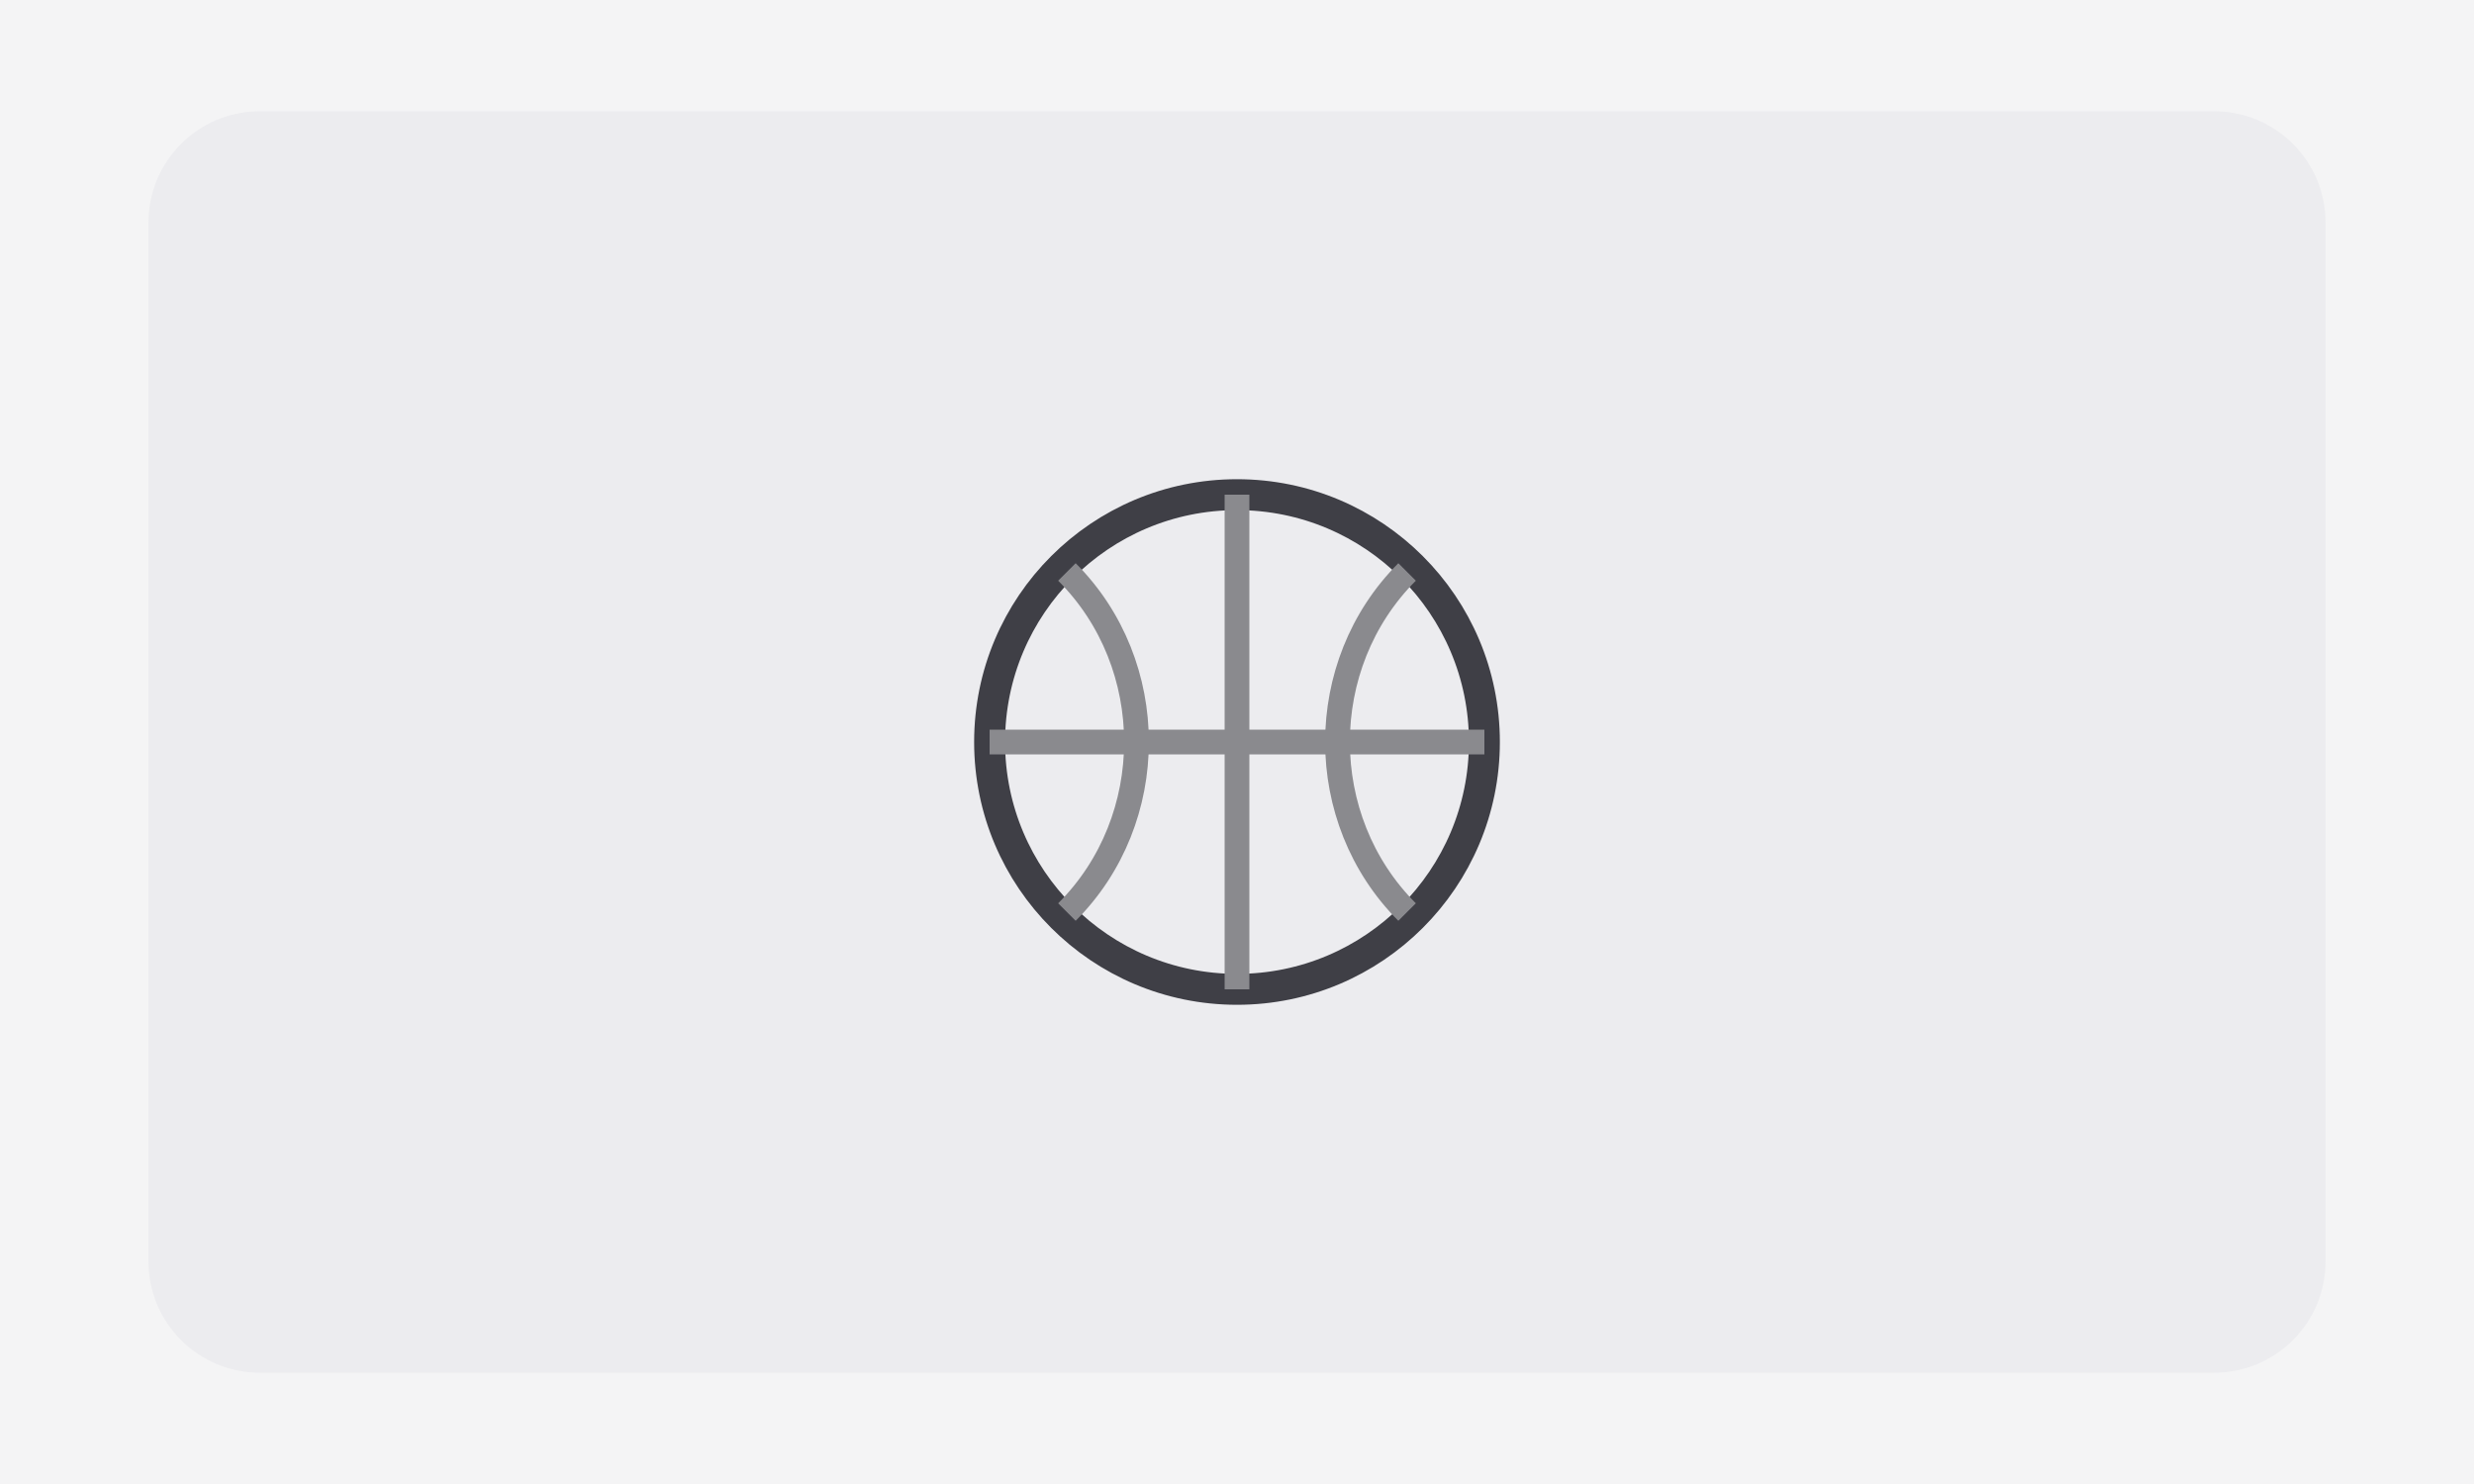
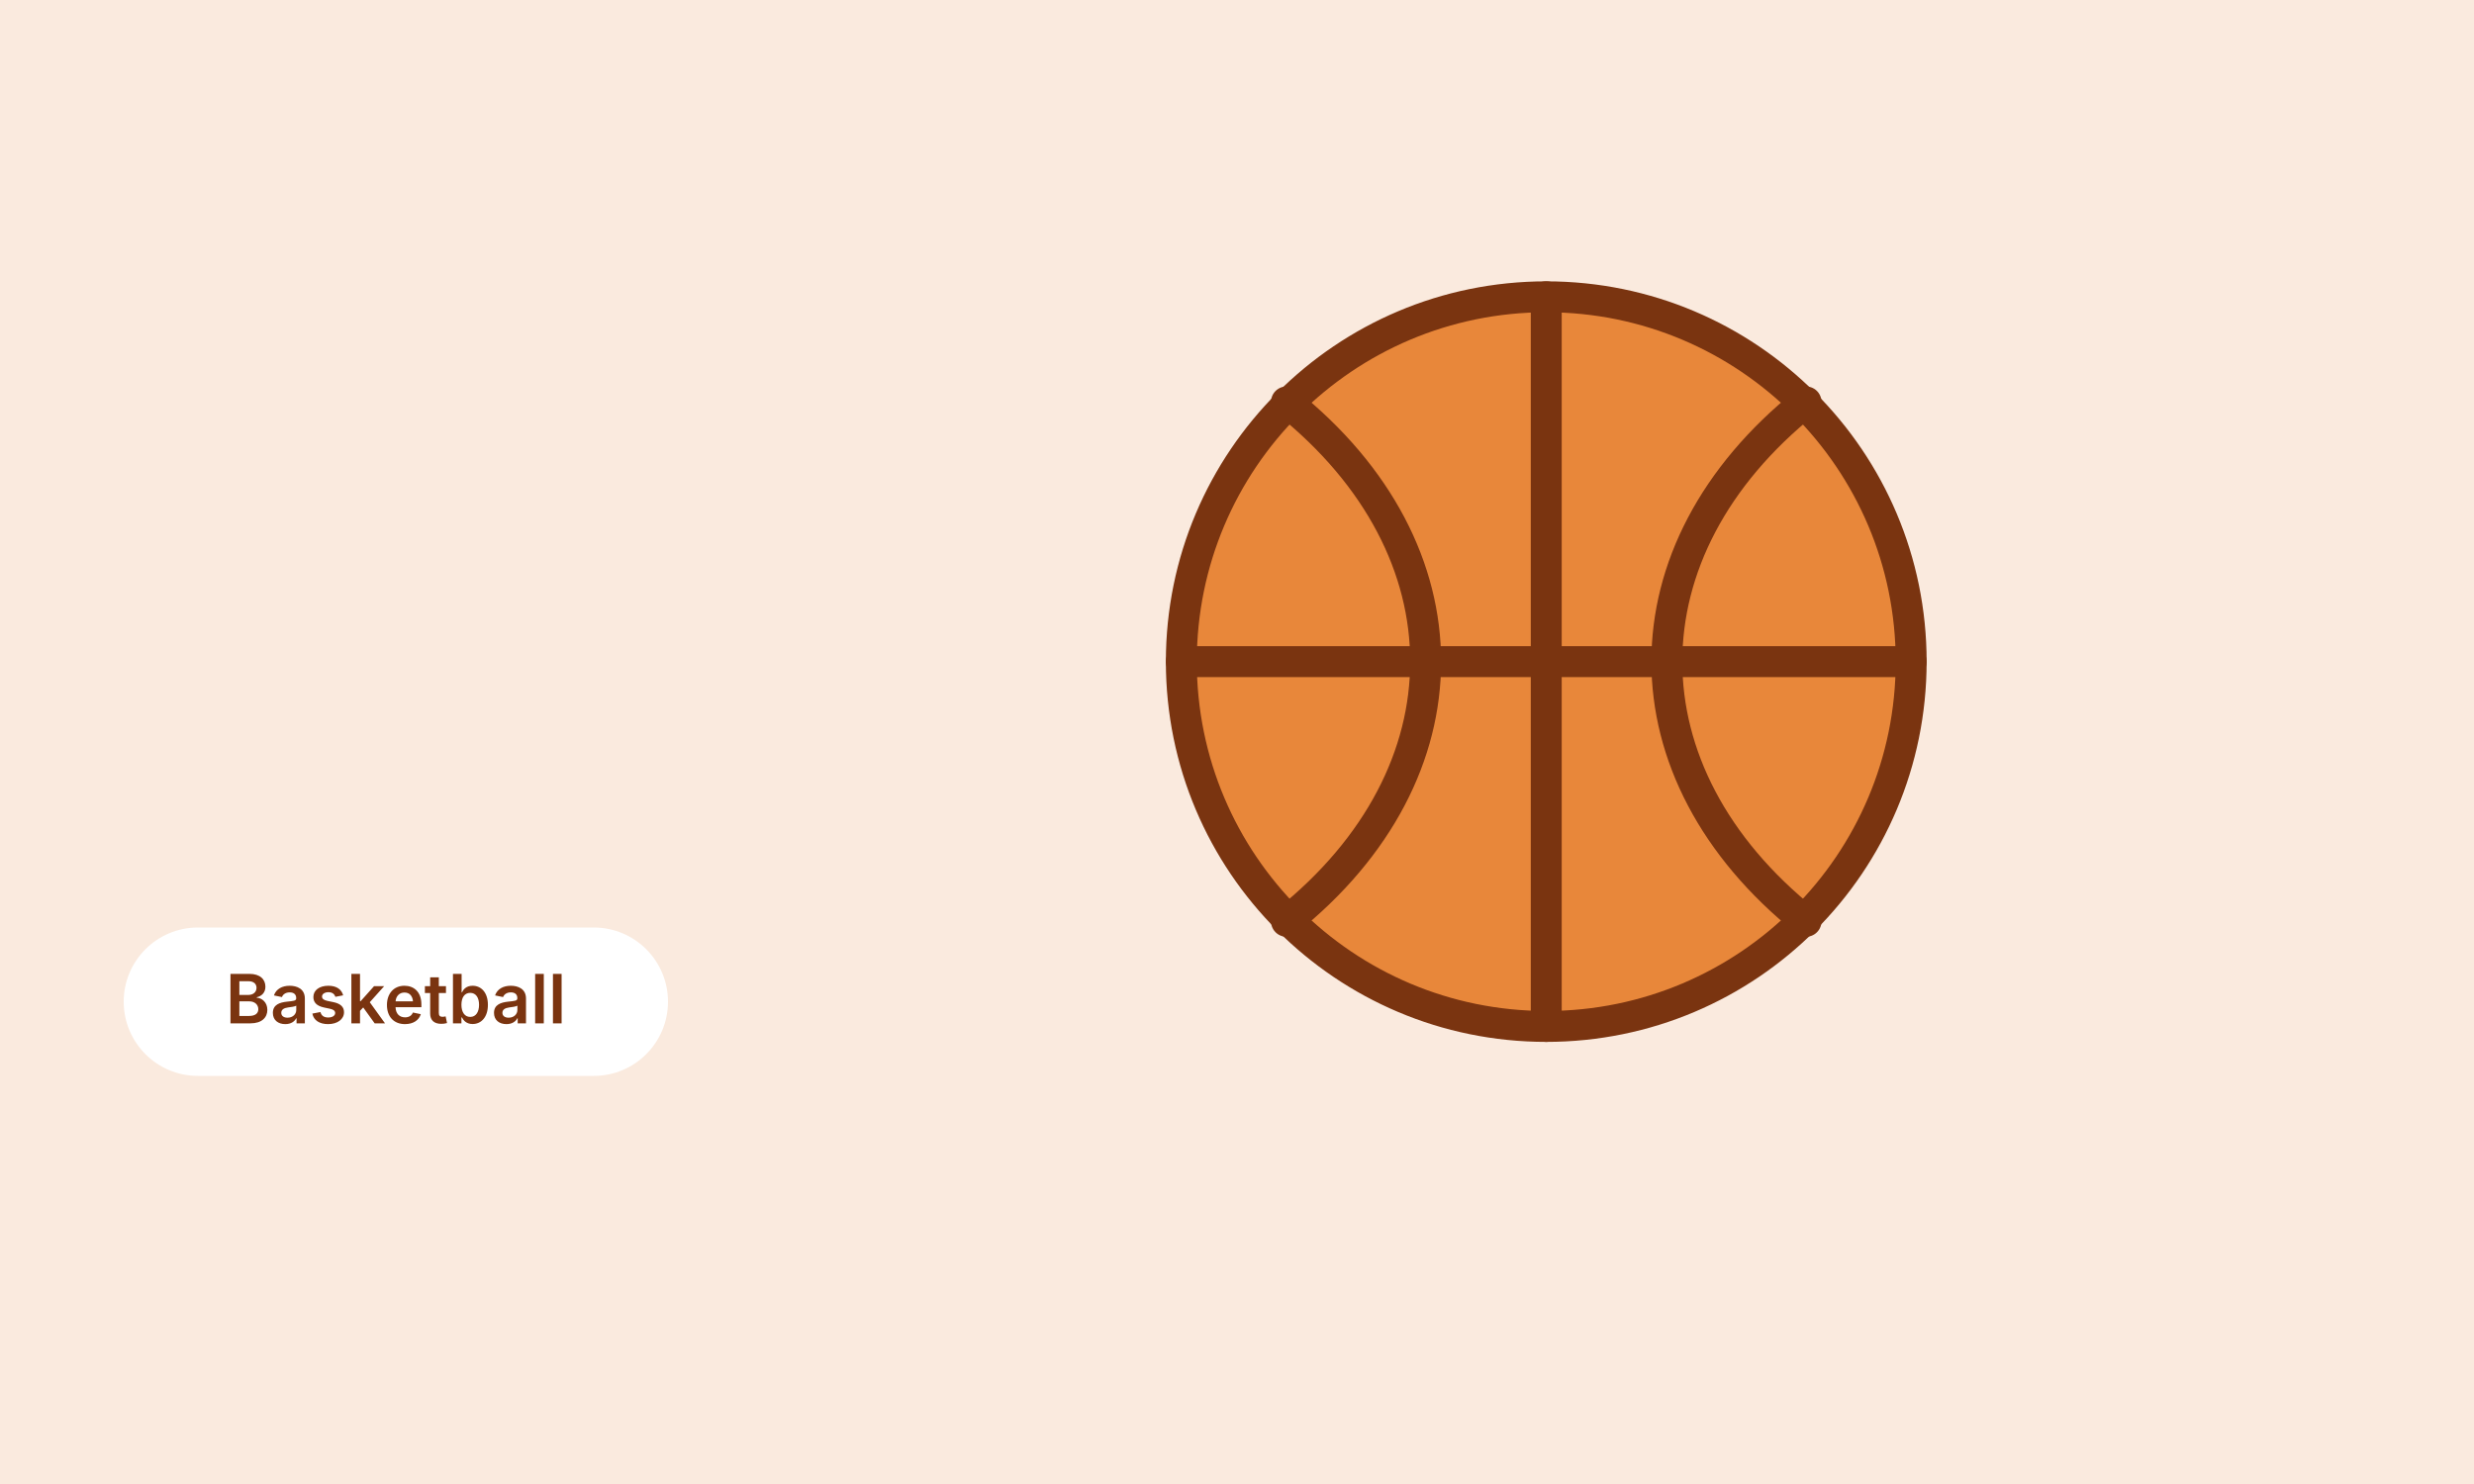
- <svg xmlns="http://www.w3.org/2000/svg" viewBox="0 0 800 480" role="img">
-   <rect width="800" height="480" fill="#f4f4f5" />
-   <rect x="48" y="36" width="704" height="408" rx="36" fill="#ececef" />
-   <circle cx="400" cy="240" r="80" fill="none" stroke="#3f3f46" stroke-width="10" />
-   <path d="M320 240h160M400 160v160M345 185c30 30 30 80 0 110M455 185c-30 30-30 80 0 110" fill="none" stroke="#8a8a8e" stroke-width="8" />
+ <svg xmlns="http://www.w3.org/2000/svg" viewBox="0 0 800 480" role="img" aria-label="Basketball">
+   <rect width="800" height="480" fill="#FAEADE" />
+   <g transform="translate(500 214)" fill="none" stroke="#7A3410" stroke-width="10" stroke-linecap="round">
+     <circle r="118" fill="#E8873A" stroke="none" />
+     <circle r="118" />
+     <path d="M-118 0h236M0 -118v236" />
+     <path d="M-84 -84C-24 -36 -24 36 -84 84" />
+     <path d="M84 -84C24 -36 24 36 84 84" />
+   </g>
+   <rect x="40" y="300" width="176" height="48" rx="24" fill="#ffffff" />
+   <text x="128" y="331" text-anchor="middle" font-family="Inter, ui-sans-serif, system-ui, sans-serif" font-size="22" font-weight="600" fill="#7A3410">Basketball</text>
</svg>
